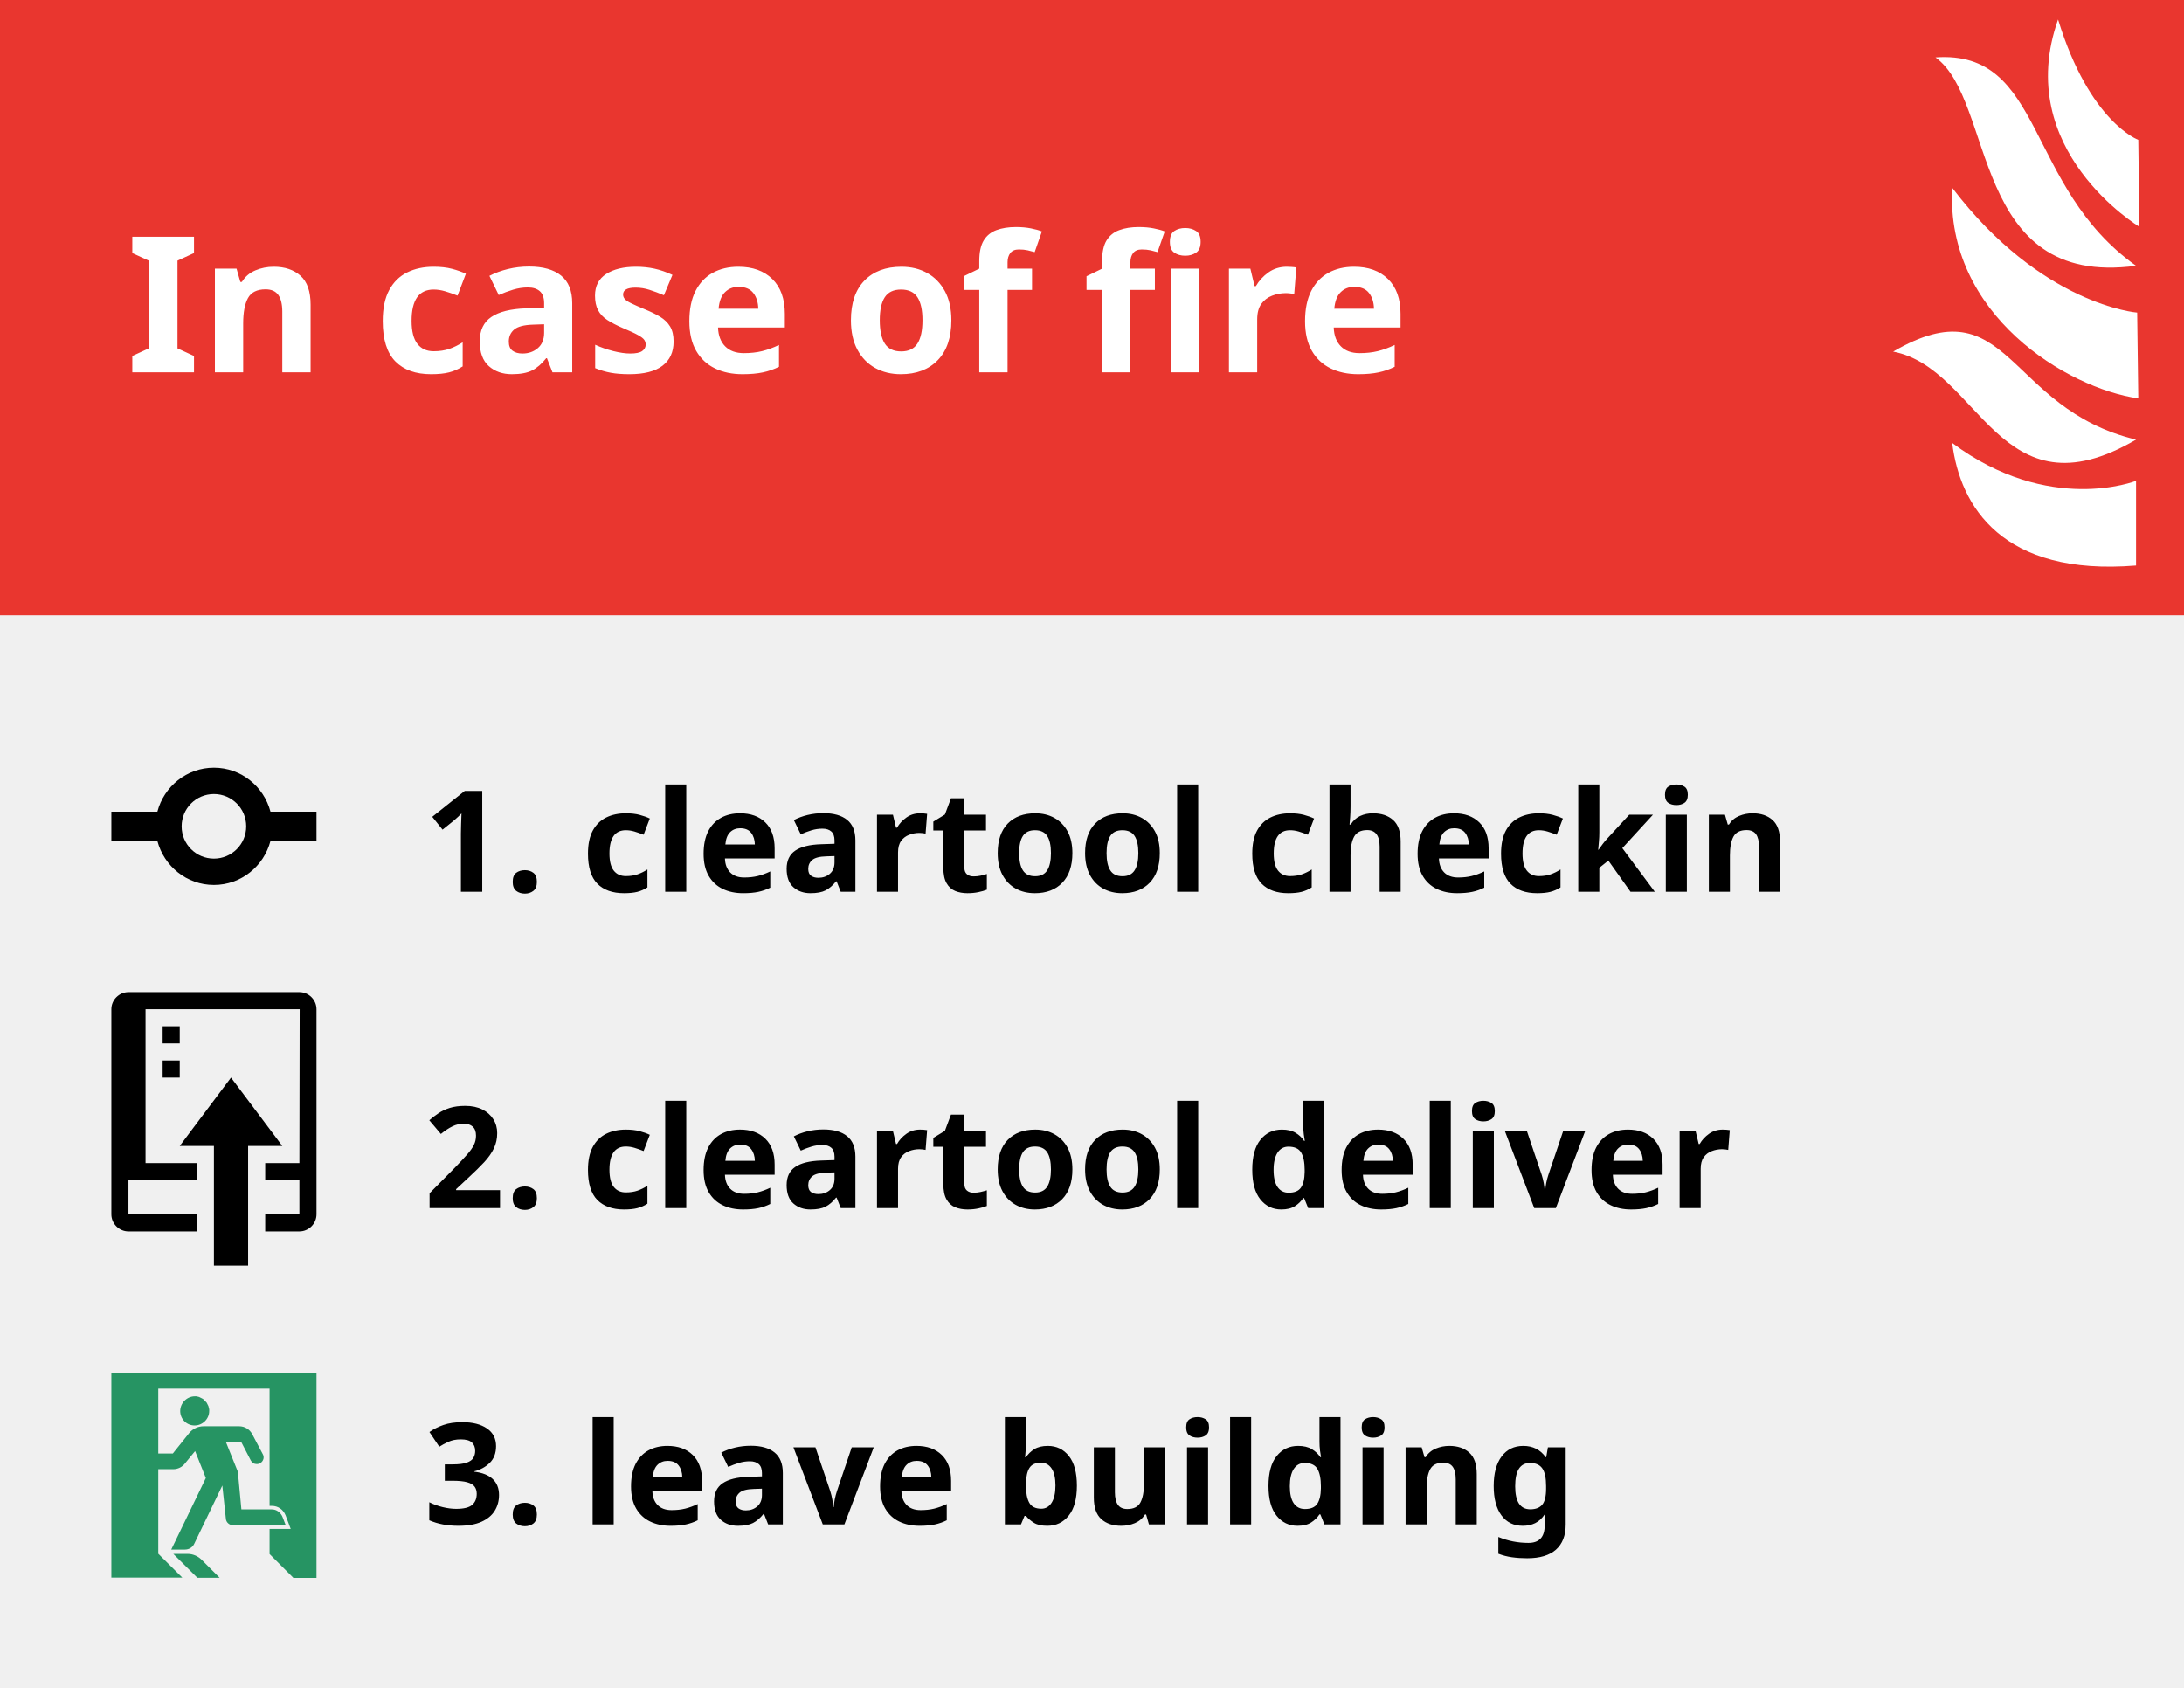
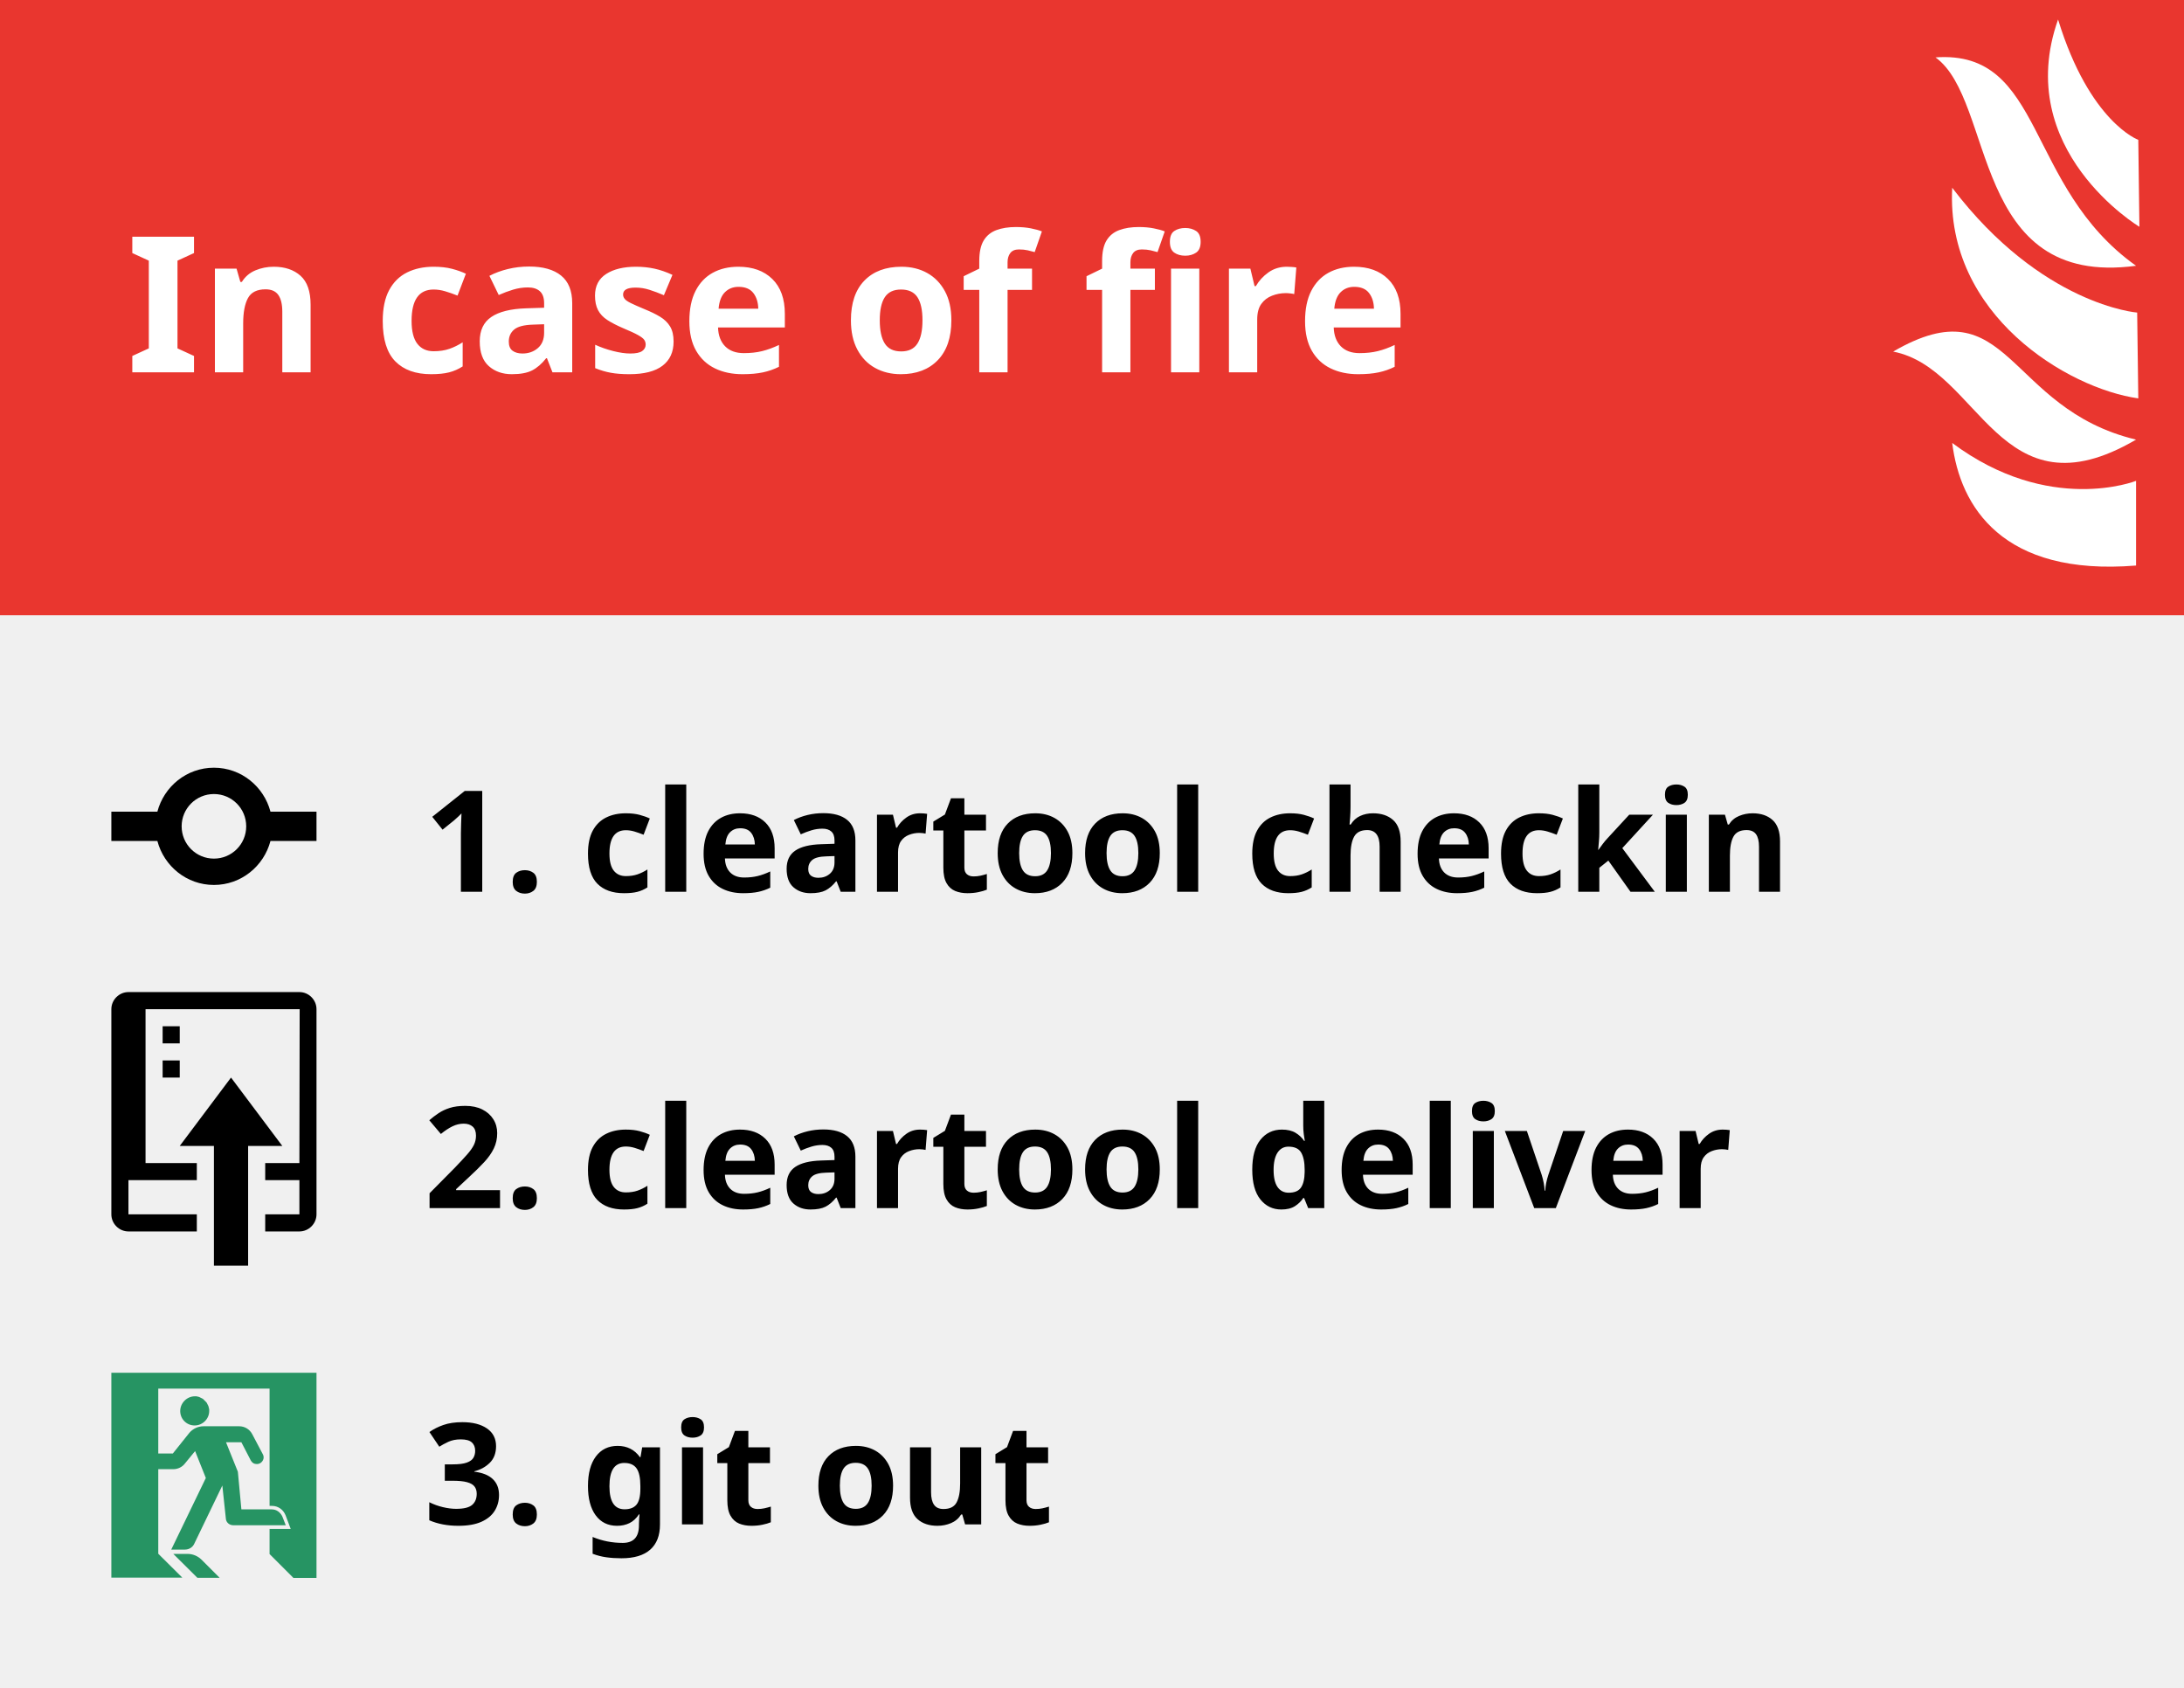
<svg xmlns="http://www.w3.org/2000/svg" width="990" height="765" viewBox="0 0 990 765" id="svg2" version="1.1">
  <defs id="defs4" />
  <g id="layer1" transform="translate(0,-287.3622)" style="display:inline">
    <rect style="fill:#e9362f;fill-opacity:1;stroke:none" id="rect3413" width="990.628" height="279.253" x="-0.178" y="286.969" />
  </g>
  <g id="layer2" style="display:inline">
    <g id="g3445" style="fill:#ffffff;stroke:none" transform="translate(46,6)">
      <path id="path3415" d="m 923.279,57.388 c 0,0 -22.078,-7.966 -36.365,-54.548 C 865.957,62.068 923.784,96.784 923.784,96.784 Z" style="fill:#ffffff;fill-rule:evenodd;stroke:none;stroke-width:1px;stroke-linecap:butt;stroke-linejoin:miter;stroke-opacity:1" />
      <path id="path3417" d="M 922.269,114.462 C 871.762,78.601 880.853,16.477 831.356,20.012 c 27.274,19.698 15.657,104.551 90.914,94.449 z" style="fill:#ffffff;fill-rule:evenodd;stroke:none;stroke-width:1px;stroke-linecap:butt;stroke-linejoin:miter;stroke-opacity:1" />
      <path id="path3419" d="m 922.774,135.675 c 0,0 -43.325,-3.293 -83.843,-56.569 -3.024,57.585 52.279,90.95 84.348,95.459 z" style="fill:#ffffff;fill-rule:evenodd;stroke:none;stroke-width:1px;stroke-linecap:butt;stroke-linejoin:miter;stroke-opacity:1" />
      <path id="path3421" d="m 922.269,193.254 c -59.094,-14.142 -57.074,-70.711 -110.107,-39.901 39.396,7.576 47.982,76.267 110.107,39.901 z" style="fill:#ffffff;fill-rule:evenodd;stroke:none;stroke-width:1px;stroke-linecap:butt;stroke-linejoin:miter;stroke-opacity:1" />
      <path id="path3423" d="m 922.269,211.941 c 0,0 -39.396,15.657 -83.338,-17.173 3.536,28.789 22.728,60.506 83.338,55.558 z" style="fill:#ffffff;fill-rule:evenodd;stroke:none;stroke-width:1px;stroke-linecap:butt;stroke-linejoin:miter;stroke-opacity:1" />
    </g>
  </g>
  <g id="layer3">
    <text xml:space="preserve" style="font-style:normal;font-weight:normal;font-size:49.178px;line-height:125%;font-family:Meslo LG L;letter-spacing:0px;word-spacing:0px;fill:#000000;fill-opacity:1;stroke:none;stroke-width:1px;stroke-linecap:butt;stroke-linejoin:miter;stroke-opacity:1;-inkscape-font-specification:Meslo LG L" x="57.222" y="168.742" id="text3459">
      <tspan id="tspan3461" x="57.222" y="168.742" style="font-style:normal;font-variant:normal;font-weight:bold;font-stretch:normal;font-size:86.062px;font-family:Meslo LG L;-inkscape-font-specification:Meslo LG L;fill:#ffffff">In case of fire</tspan>
    </text>
    <text xml:space="preserve" style="font-size:64px;font-style:normal;font-variant:normal;font-weight:bold;font-stretch:normal;line-height:224%;letter-spacing:0px;word-spacing:0px;fill:#000000;fill-opacity:1;stroke:none;font-family:Meslo LG L;-inkscape-font-specification:Meslo LG L Bold" x="192.161" y="404.194" id="text3741">
      <tspan id="tspan3743" x="192.161" y="404.194" style="font-size:64px;font-style:normal;font-variant:normal;font-weight:bold;font-stretch:normal;line-height:224%;font-family:Meslo LG L;-inkscape-font-specification:Meslo LG L Bold">1. cleartool checkin</tspan>
      <tspan x="192.161" y="547.554" id="tspan3745" style="font-size:64px;font-style:normal;font-variant:normal;font-weight:bold;font-stretch:normal;line-height:224%;font-family:Meslo LG L;-inkscape-font-specification:Meslo LG L Bold">2. cleartool deliver</tspan>
-       <tspan x="192.161" y="690.914" style="font-size:64px;font-style:normal;font-variant:normal;font-weight:bold;font-stretch:normal;line-height:224%;font-family:Meslo LG L;-inkscape-font-specification:Meslo LG L Bold" id="tspan3019">3. leave building</tspan>
+       <tspan x="192.161" y="690.914" style="font-size:64px;font-style:normal;font-variant:normal;font-weight:bold;font-stretch:normal;line-height:224%;font-family:Meslo LG L;-inkscape-font-specification:Meslo LG L Bold" id="tspan3019">3. git out</tspan>
    </text>
    <text xml:space="preserve" style="font-style:normal;font-weight:normal;font-size:40px;line-height:125%;font-family:sans-serif;letter-spacing:0px;word-spacing:0px;fill:#000000;fill-opacity:1;stroke:none;stroke-width:1px;stroke-linecap:butt;stroke-linejoin:miter;stroke-opacity:1" x="685.714" y="545" id="text3749">
      <tspan id="tspan3751" x="685.714" y="545" />
    </text>
  </g>
  <g id="layer4" style="display:inline">
    <path id="path3513" d="m 122.606,367.884 c -3.01,-11.416 -13.285,-19.927 -25.635,-19.927 -12.35,0 -22.625,8.51 -25.635,19.927 l -20.861,0 0,13.285 20.861,0 c 3.01,11.416 13.285,19.927 25.635,19.927 12.35,0 22.625,-8.51 25.635,-19.927 l 20.861,0 0,-13.285 -20.861,0 z M 96.971,389.16 c -8.095,0 -14.634,-6.538 -14.634,-14.634 0,-8.095 6.538,-14.634 14.634,-14.634 8.095,0 14.634,6.538 14.634,14.634 0,8.095 -6.538,14.634 -14.634,14.634 z" />
    <path id="path3574" d="m 81.472,472.898 -7.749,0 0,-7.749 7.749,0 0,7.749 z m -7.749,15.499 7.749,0 0,-7.749 -7.749,0 0,7.749 z m 30.997,0 -23.248,30.997 15.499,0 0,54.245 15.499,0 0,-54.245 15.499,0 -23.248,-30.997 z m 30.997,-38.747 -77.493,0 c -4.238,0 -7.749,3.511 -7.749,7.749 l 0,92.992 c 0,4.238 3.511,7.749 7.749,7.749 l 30.997,0 0,-7.749 -30.997,0 0,-15.499 30.997,0 0,-7.749 -23.248,0 0,-69.744 69.865,0 -0.121,69.744 -15.499,0 0,7.749 15.499,0 0,15.499 -15.499,0 0,7.749 15.499,0 c 4.238,0 7.749,-3.511 7.749,-7.749 l 0,-92.992 c 0,-4.238 -3.511,-7.749 -7.749,-7.749 z" />
    <g transform="matrix(0.1549516,0,0,0.1549516,-33.22998,662.6973)" id="layer1-4">
      <g transform="matrix(4.684891,0,0,4.684891,-1145.894,-2197.661)" id="g5653">
        <path d="m 471.9,510.8 -3.2,-8.5 c -1.4,-3.5 -4.6,-5.9 -8.6,-5.9 l -1.4,0 0,-73.2 -69.5,0 0,40.5 9.1,0 10.4,-13 c 2.1,-2.4 5.3,-4 8.8,-4 l 22.2,0 c 3.5,0 6.6,1.9 8.2,5 l 6.6,12.5 c 0.3,0.5 0.5,1.1 0.5,1.9 0,2.2 -1.9,4.2 -4.2,4.2 -1.8,0 -3,-0.8 -3.8,-2.2 l -5.9,-11.4 -9.6,0 7.4,18.4 2.2,23.5 19,0 c 3,0 5.4,1.9 6.6,4.5 l 2.1,5.4 -32.8,0 c -2.4,0 -4.5,-1.8 -4.6,-4.2 l -2.2,-20.6 -17.6,36.5 c -1,2.1 -3.2,3.5 -5.8,3.5 l -8.5,0 21.6,-44.7 -6.7,-16.8 -6.4,7.8 c -1.6,2.1 -4.3,3.5 -7.2,3.5 l -9.4,0 0,52.8 15,14.9 -44.3,0 0,-127.9 128.1,0 0,128.1 -14.4,0 -14.9,-14.9 0,-15.7 13.2,0" id="path3495" style="fill:#269463" />
        <path d="m 412,428 0.5,0 0.5,0 0.5,0.1 0.4,0.1 0.4,0.1 0.4,0.1 0.4,0.2 0.4,0.2 0.4,0.2 0.4,0.2 0.4,0.2 0.4,0.2 0.3,0.3 0.3,0.3 0.3,0.3 0.3,0.3 0.3,0.3 0.3,0.3 0.3,0.3 0.3,0.4 0.2,0.4 0.2,0.4 0.2,0.4 0.2,0.4 0.2,0.4 0.1,0.4 0.1,0.4 0.1,0.4 0.1,0.4 0.1,0.5 0,0.5 0,0.5 c 0,5 -4.2,9 -9.1,9 -5,0 -9,-4 -9,-9 0,-5 4.2,-9.2 9.1,-9.2 z" id="path3497" style="fill:#269463" />
        <path d="m 416,529.8 11.5,11.5 -13.9,0 -15,-14.9 9,0 c 3.1,0 6.2,1.3 8.4,3.4 z" id="path3499" style="fill:#269463" />
      </g>
    </g>
  </g>
</svg>
